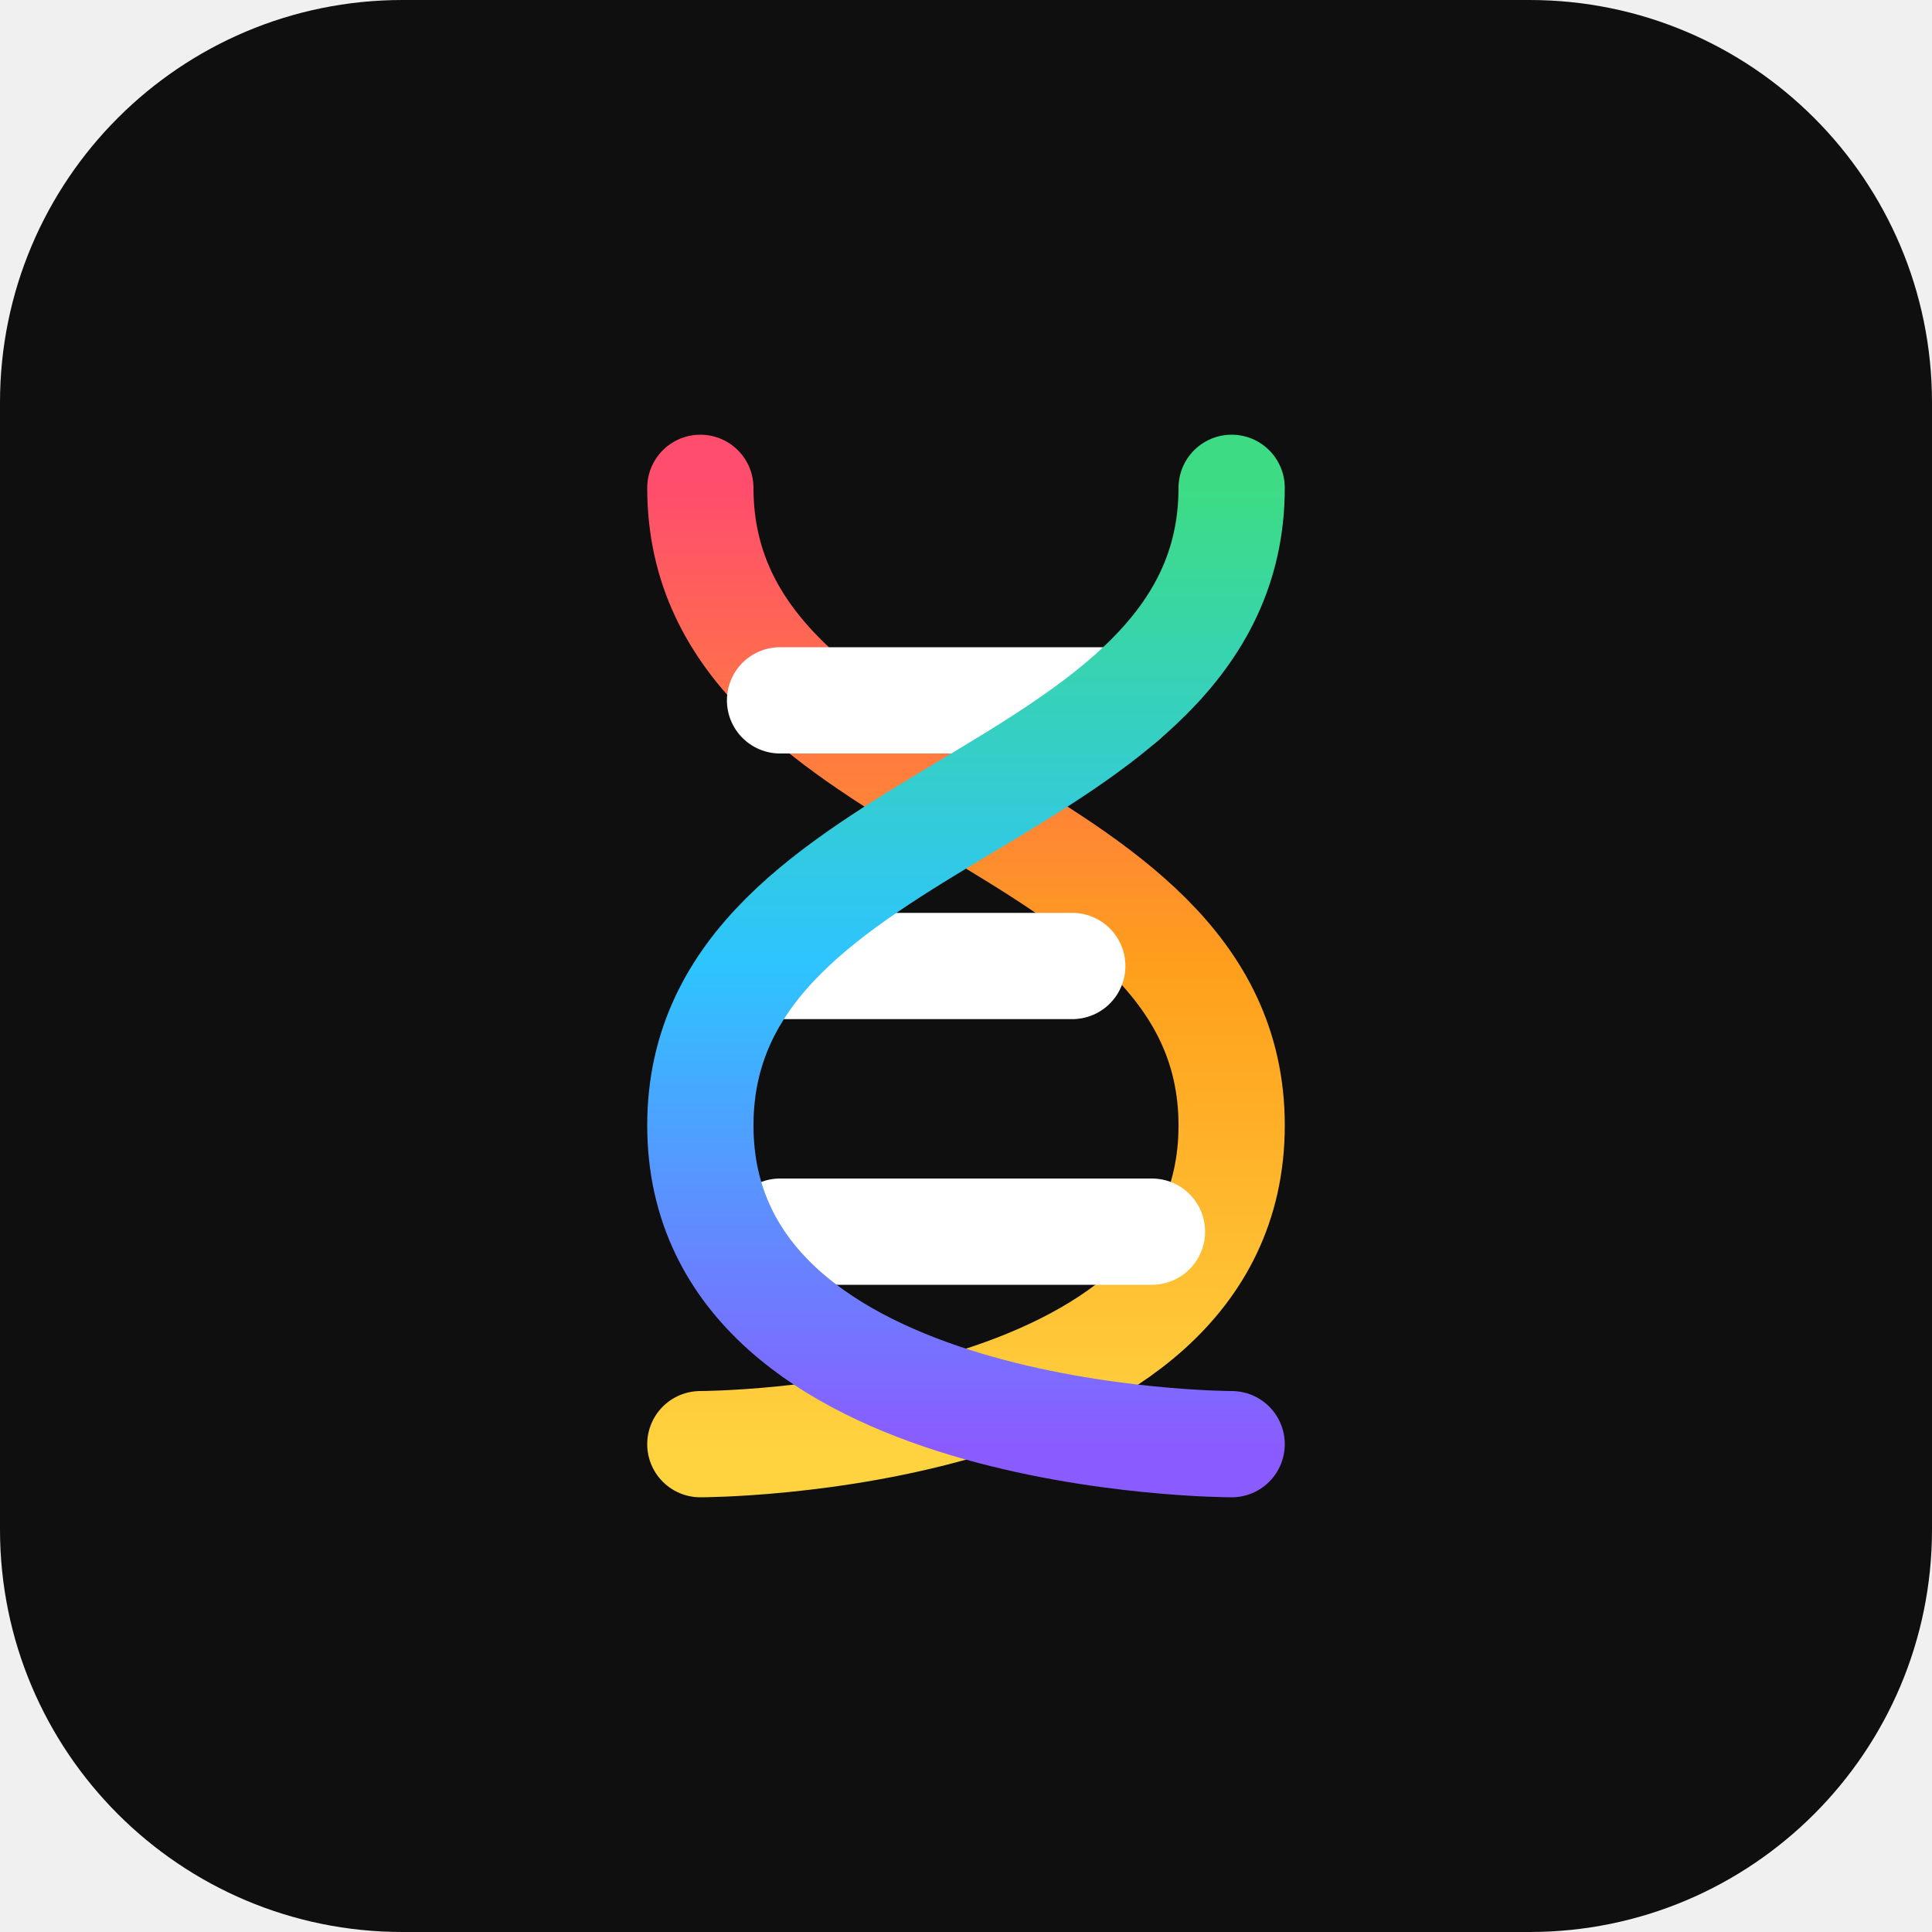
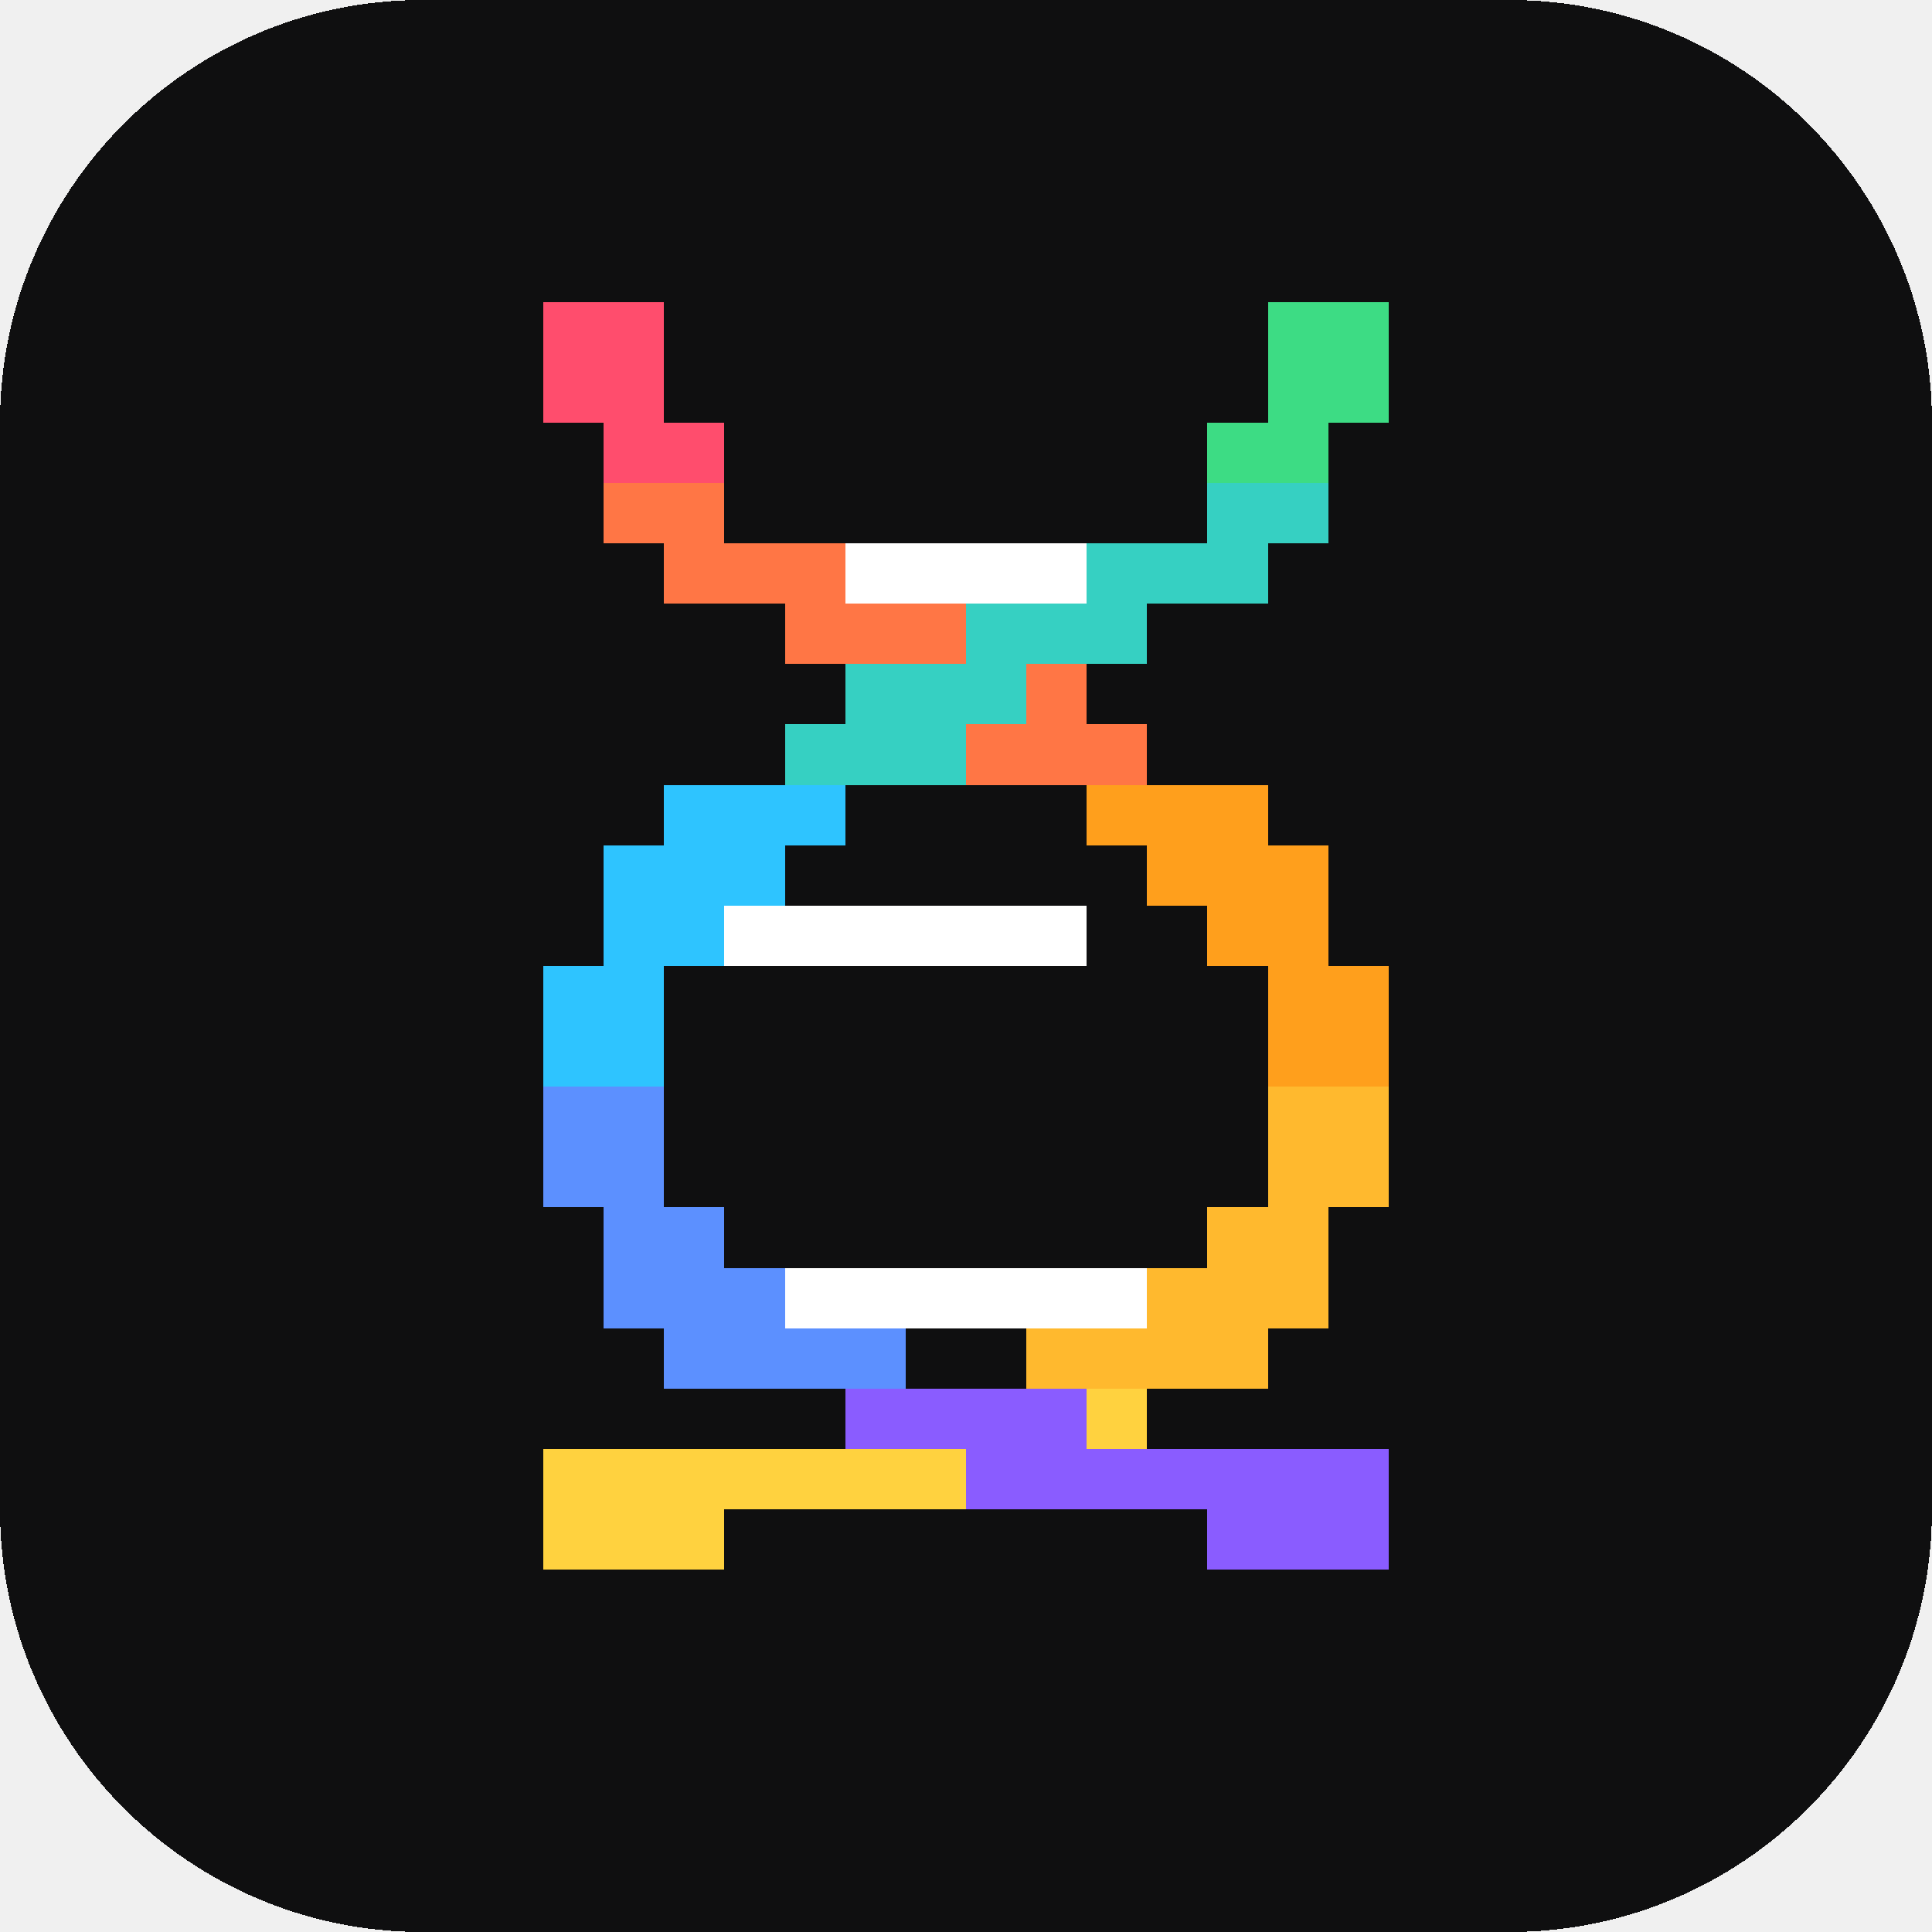
- <svg xmlns="http://www.w3.org/2000/svg" viewBox="0 0 24 24">
-   <defs>
-     <linearGradient id="warm" gradientUnits="userSpaceOnUse" x1="0" y1="3" x2="0" y2="21">
-       <stop offset="0" stop-color="#ff4d6d" />
-       <stop offset=".5" stop-color="#ff9f1c" />
-       <stop offset="1" stop-color="#ffd23f" />
-     </linearGradient>
-     <linearGradient id="cool" gradientUnits="userSpaceOnUse" x1="0" y1="3" x2="0" y2="21">
-       <stop offset="0" stop-color="#3ddc84" />
-       <stop offset=".5" stop-color="#2ec4ff" />
-       <stop offset="1" stop-color="#8a5cff" />
-     </linearGradient>
-   </defs>
-   <rect width="24" height="24" rx="5" fill="#0f0f10" />
-   <g transform="translate(12 12) scale(0.66) translate(-12 -12)" fill="none" stroke-width="2" stroke-linecap="round" stroke-linejoin="round">
-     <path d="M7 3c0 6 10 6 10 12s-10 6-10 6" stroke="url(#warm)" />
-     <path d="M8.5 7H14.96M8.5 17h7M8.07 12H14" stroke="#ffffff" />
-     <path d="M17 3c0 6-10 6-10 12s10 6 10 6" stroke="url(#cool)" />
+ <svg xmlns="http://www.w3.org/2000/svg" viewBox="0 0 32 32" shape-rendering="crispEdges">
+   <rect width="32" height="32" rx="7" fill="#0f0f10" />
+   <g transform="translate(9 5) scale(1)">
+     <rect x="0" y="0" width="2" height="1" fill="#ff4d6d" />
+     <rect x="12" y="0" width="2" height="1" fill="#3ddc84" />
+     <rect x="0" y="1" width="2" height="1" fill="#ff4d6d" />
+     <rect x="12" y="1" width="2" height="1" fill="#3ddc84" />
+     <rect x="1" y="2" width="2" height="1" fill="#ff4d6d" />
+     <rect x="11" y="2" width="2" height="1" fill="#3ddc84" />
+     <rect x="1" y="3" width="2" height="1" fill="#ff7645" />
+     <rect x="11" y="3" width="2" height="1" fill="#36d0c2" />
+     <rect x="2" y="4" width="3" height="1" fill="#ff7645" />
+     <rect x="5" y="4" width="4" height="1" fill="#ffffff" />
+     <rect x="9" y="4" width="3" height="1" fill="#36d0c2" />
+     <rect x="4" y="5" width="3" height="1" fill="#ff7645" />
+     <rect x="7" y="5" width="3" height="1" fill="#36d0c2" />
+     <rect x="5" y="6" width="3" height="1" fill="#36d0c2" />
+     <rect x="8" y="6" width="1" height="1" fill="#ff7645" />
+     <rect x="4" y="7" width="3" height="1" fill="#36d0c2" />
+     <rect x="7" y="7" width="3" height="1" fill="#ff7645" />
+     <rect x="2" y="8" width="3" height="1" fill="#2ec4ff" />
+     <rect x="9" y="8" width="3" height="1" fill="#ff9f1c" />
+     <rect x="1" y="9" width="3" height="1" fill="#2ec4ff" />
+     <rect x="10" y="9" width="3" height="1" fill="#ff9f1c" />
+     <rect x="1" y="10" width="2" height="1" fill="#2ec4ff" />
+     <rect x="3" y="10" width="6" height="1" fill="#ffffff" />
+     <rect x="11" y="10" width="2" height="1" fill="#ff9f1c" />
+     <rect x="0" y="11" width="2" height="1" fill="#2ec4ff" />
+     <rect x="12" y="11" width="2" height="1" fill="#ff9f1c" />
+     <rect x="0" y="12" width="2" height="1" fill="#2ec4ff" />
+     <rect x="12" y="12" width="2" height="1" fill="#ff9f1c" />
+     <rect x="0" y="13" width="2" height="1" fill="#5c90ff" />
+     <rect x="12" y="13" width="2" height="1" fill="#ffb92e" />
+     <rect x="0" y="14" width="2" height="1" fill="#5c90ff" />
+     <rect x="12" y="14" width="2" height="1" fill="#ffb92e" />
+     <rect x="1" y="15" width="2" height="1" fill="#5c90ff" />
+     <rect x="11" y="15" width="2" height="1" fill="#ffb92e" />
+     <rect x="1" y="16" width="3" height="1" fill="#5c90ff" />
+     <rect x="4" y="16" width="6" height="1" fill="#ffffff" />
+     <rect x="10" y="16" width="3" height="1" fill="#ffb92e" />
+     <rect x="2" y="17" width="4" height="1" fill="#5c90ff" />
+     <rect x="8" y="17" width="4" height="1" fill="#ffb92e" />
+     <rect x="5" y="18" width="4" height="1" fill="#8a5cff" />
+     <rect x="9" y="18" width="1" height="1" fill="#ffd23f" />
+     <rect x="0" y="19" width="7" height="1" fill="#ffd23f" />
+     <rect x="7" y="19" width="7" height="1" fill="#8a5cff" />
+     <rect x="0" y="20" width="3" height="1" fill="#ffd23f" />
+     <rect x="11" y="20" width="3" height="1" fill="#8a5cff" />
  </g>
</svg>
